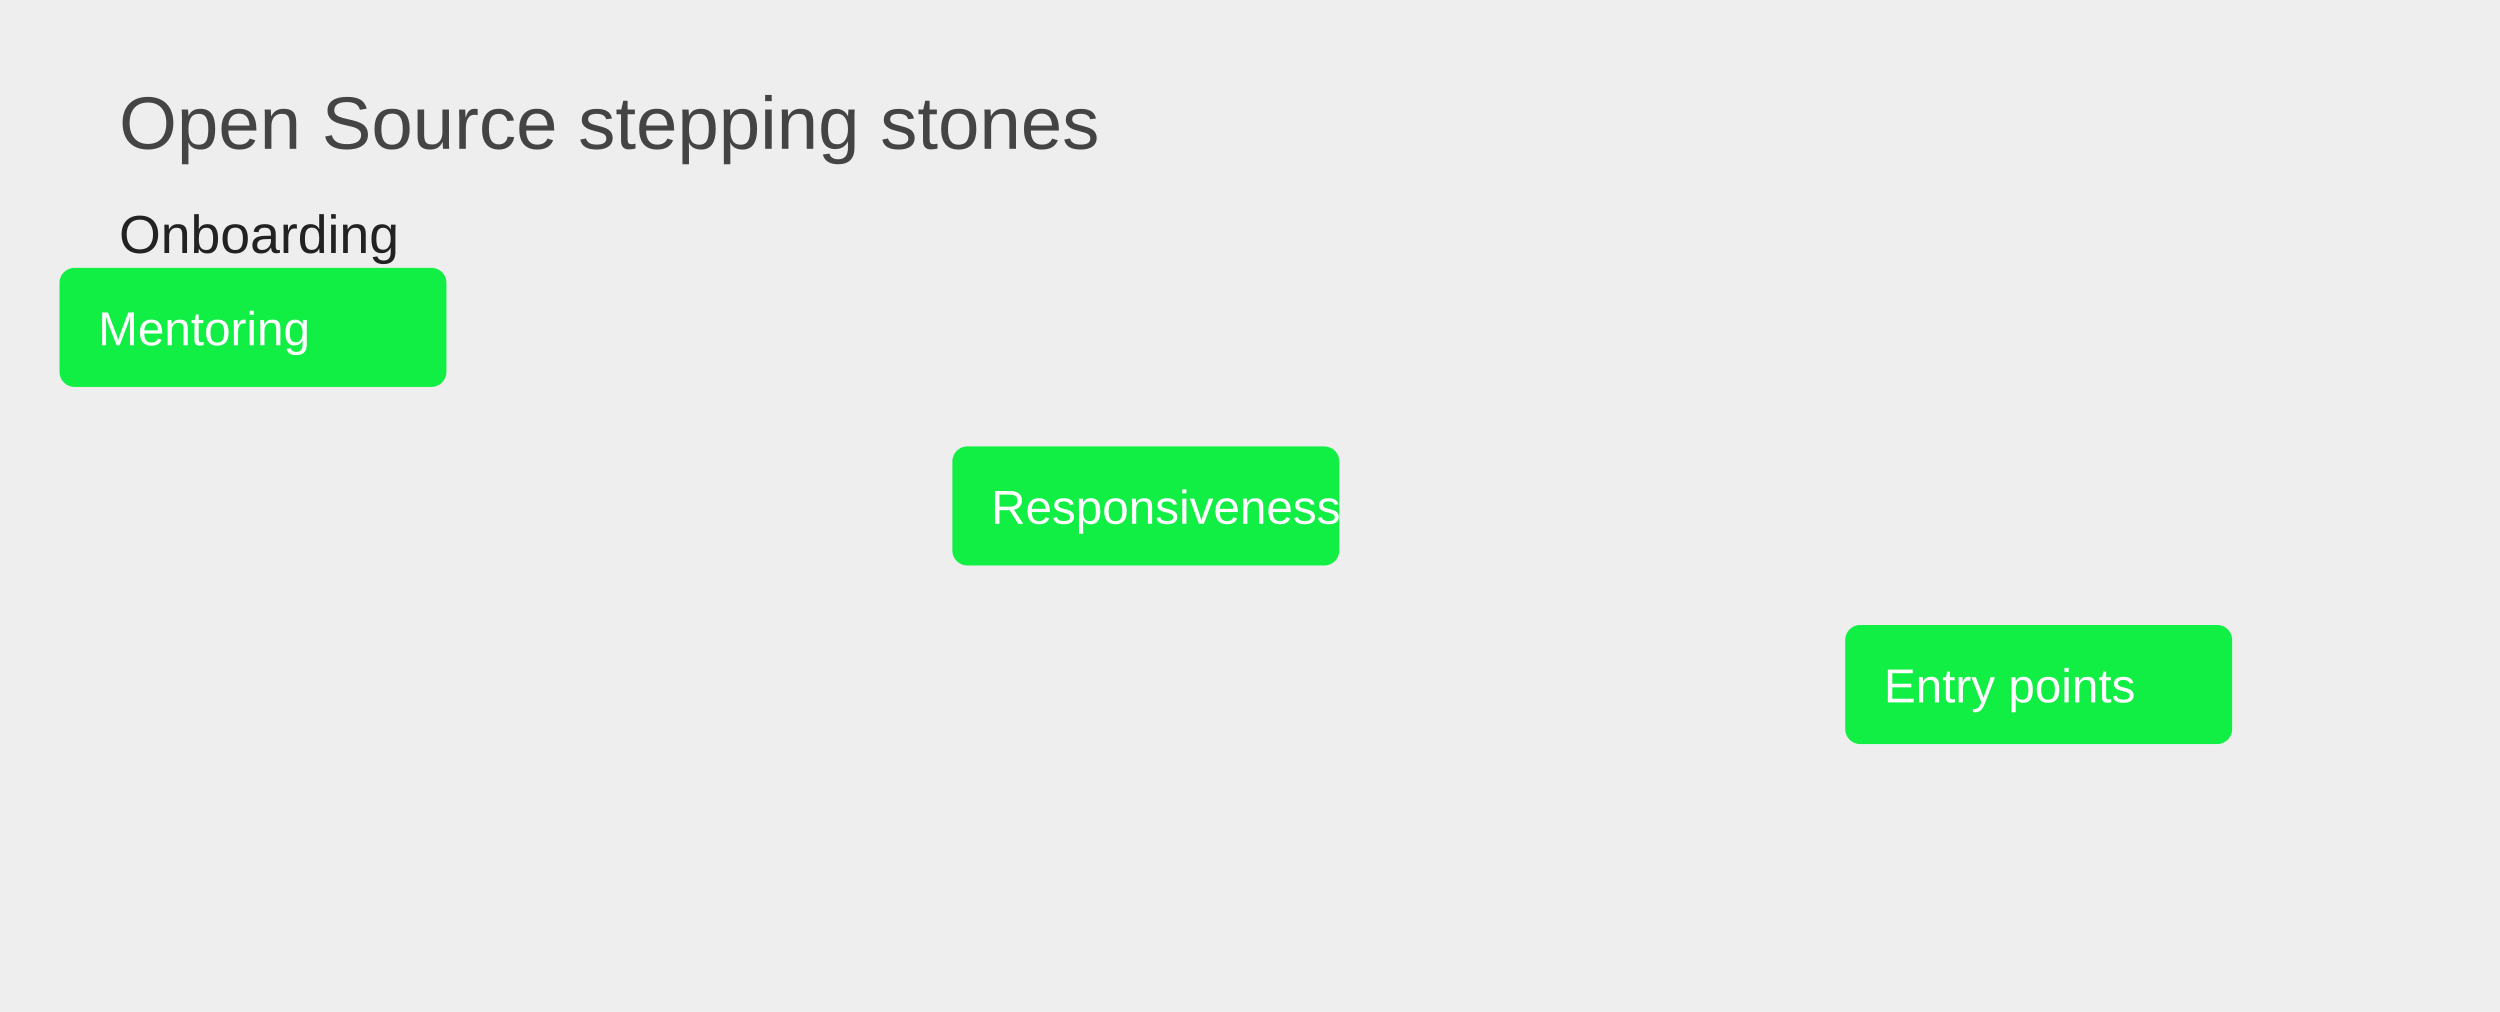
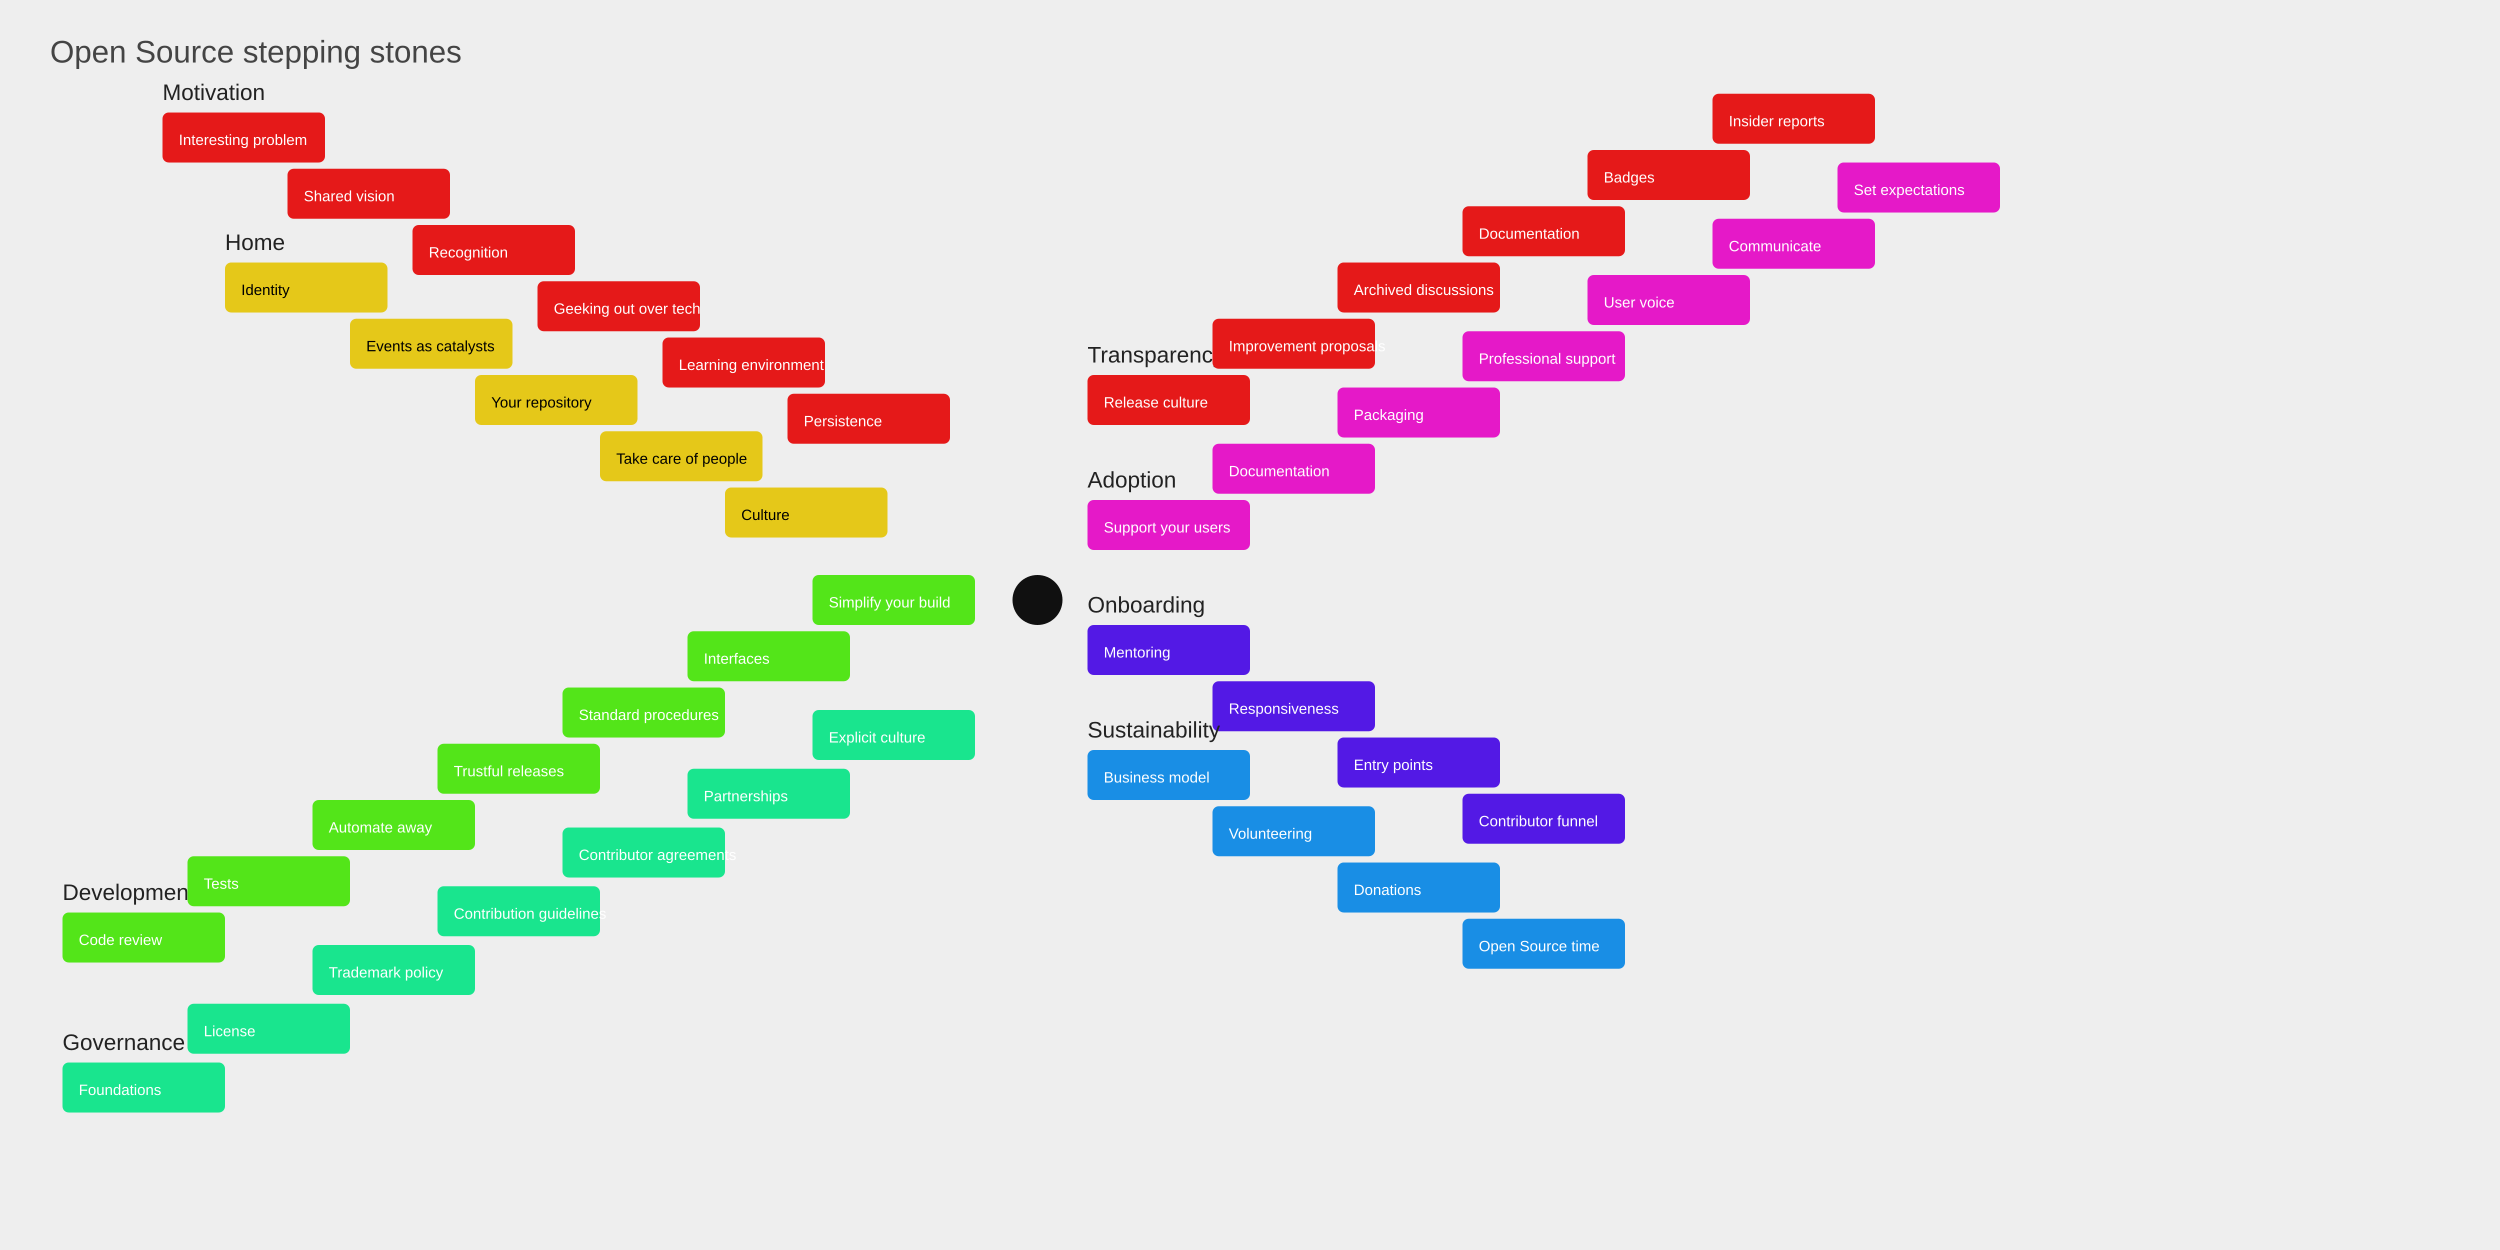
- <svg xmlns="http://www.w3.org/2000/svg" width="840" height="340">
-   <rect x="0" y="0" width="840" height="340" fill="#eee" />
+ <svg xmlns="http://www.w3.org/2000/svg" width="2000" height="1000">
+   <rect x="0" y="0" width="2000" height="1000" fill="#eee" />
  <g font-size="25" font-family="arial" fill="#444">
    <text x="40" y="50">
      Open Source stepping stones
    </text>
  </g>
-   <g font-size="18" font-family="arial" fill="#222">
-     <text x="40" y="85">
+   <circle cx="830" cy="480" r="20" fill="#101010" />
+   <g font-size="18" font-family="arial" fill="#222">
+     <text x="130" y="80">
+       Motivation
+     </text>
+   </g>
+   <rect x="130" y="90" width="130" height="40" fill="#e51919" rx="5" />
+   <g font-size="12" font-family="arial" fill="white">
+     <text x="143" y="116">
+       Interesting problem
+     </text>
+   </g>
+   <rect x="230" y="135" width="130" height="40" fill="#e51919" rx="5" />
+   <g font-size="12" font-family="arial" fill="white">
+     <text x="243" y="161">
+       Shared vision
+     </text>
+   </g>
+   <rect x="330" y="180" width="130" height="40" fill="#e51919" rx="5" />
+   <g font-size="12" font-family="arial" fill="white">
+     <text x="343" y="206">
+       Recognition
+     </text>
+   </g>
+   <rect x="430" y="225" width="130" height="40" fill="#e51919" rx="5" />
+   <g font-size="12" font-family="arial" fill="white">
+     <text x="443" y="251">
+       Geeking out over tech
+     </text>
+   </g>
+   <rect x="530" y="270" width="130" height="40" fill="#e51919" rx="5" />
+   <g font-size="12" font-family="arial" fill="white">
+     <text x="543" y="296">
+       Learning environment
+     </text>
+   </g>
+   <rect x="630" y="315" width="130" height="40" fill="#e51919" rx="5" />
+   <g font-size="12" font-family="arial" fill="white">
+     <text x="643" y="341">
+       Persistence
+     </text>
+   </g>
+   <g font-size="18" font-family="arial" fill="#222">
+     <text x="180" y="200">
+       Home
+     </text>
+   </g>
+   <rect x="180" y="210" width="130" height="40" fill="#e5c819" rx="5" />
+   <g font-size="12" font-family="arial" fill="black">
+     <text x="193" y="236">
+       Identity
+     </text>
+   </g>
+   <rect x="280" y="255" width="130" height="40" fill="#e5c819" rx="5" />
+   <g font-size="12" font-family="arial" fill="black">
+     <text x="293" y="281">
+       Events as catalysts
+     </text>
+   </g>
+   <rect x="380" y="300" width="130" height="40" fill="#e5c819" rx="5" />
+   <g font-size="12" font-family="arial" fill="black">
+     <text x="393" y="326">
+       Your repository
+     </text>
+   </g>
+   <rect x="480" y="345" width="130" height="40" fill="#e5c819" rx="5" />
+   <g font-size="12" font-family="arial" fill="black">
+     <text x="493" y="371">
+       Take care of people
+     </text>
+   </g>
+   <rect x="580" y="390" width="130" height="40" fill="#e5c819" rx="5" />
+   <g font-size="12" font-family="arial" fill="black">
+     <text x="593" y="416">
+       Culture
+     </text>
+   </g>
+   <g font-size="18" font-family="arial" fill="#222">
+     <text x="50" y="720">
+       Development
+     </text>
+   </g>
+   <rect x="50" y="730" width="130" height="40" fill="#53e519" rx="5" />
+   <g font-size="12" font-family="arial" fill="white">
+     <text x="63" y="756">
+       Code review
+     </text>
+   </g>
+   <rect x="150" y="685" width="130" height="40" fill="#53e519" rx="5" />
+   <g font-size="12" font-family="arial" fill="white">
+     <text x="163" y="711">
+       Tests
+     </text>
+   </g>
+   <rect x="250" y="640" width="130" height="40" fill="#53e519" rx="5" />
+   <g font-size="12" font-family="arial" fill="white">
+     <text x="263" y="666">
+       Automate away
+     </text>
+   </g>
+   <rect x="350" y="595" width="130" height="40" fill="#53e519" rx="5" />
+   <g font-size="12" font-family="arial" fill="white">
+     <text x="363" y="621">
+       Trustful releases
+     </text>
+   </g>
+   <rect x="450" y="550" width="130" height="40" fill="#53e519" rx="5" />
+   <g font-size="12" font-family="arial" fill="white">
+     <text x="463" y="576">
+       Standard procedures
+     </text>
+   </g>
+   <rect x="550" y="505" width="130" height="40" fill="#53e519" rx="5" />
+   <g font-size="12" font-family="arial" fill="white">
+     <text x="563" y="531">
+       Interfaces
+     </text>
+   </g>
+   <rect x="650" y="460" width="130" height="40" fill="#53e519" rx="5" />
+   <g font-size="12" font-family="arial" fill="white">
+     <text x="663" y="486">
+       Simplify your build
+     </text>
+   </g>
+   <g font-size="18" font-family="arial" fill="#222">
+     <text x="50" y="840">
+       Governance
+     </text>
+   </g>
+   <rect x="50" y="850" width="130" height="40" fill="#19e58e" rx="5" />
+   <g font-size="12" font-family="arial" fill="white">
+     <text x="63" y="876">
+       Foundations
+     </text>
+   </g>
+   <rect x="150" y="803" width="130" height="40" fill="#19e58e" rx="5" />
+   <g font-size="12" font-family="arial" fill="white">
+     <text x="163" y="829">
+       License
+     </text>
+   </g>
+   <rect x="250" y="756" width="130" height="40" fill="#19e58e" rx="5" />
+   <g font-size="12" font-family="arial" fill="white">
+     <text x="263" y="782">
+       Trademark policy
+     </text>
+   </g>
+   <rect x="350" y="709" width="130" height="40" fill="#19e58e" rx="5" />
+   <g font-size="12" font-family="arial" fill="white">
+     <text x="363" y="735">
+       Contribution guidelines
+     </text>
+   </g>
+   <rect x="450" y="662" width="130" height="40" fill="#19e58e" rx="5" />
+   <g font-size="12" font-family="arial" fill="white">
+     <text x="463" y="688">
+       Contributor agreements
+     </text>
+   </g>
+   <rect x="550" y="615" width="130" height="40" fill="#19e58e" rx="5" />
+   <g font-size="12" font-family="arial" fill="white">
+     <text x="563" y="641">
+       Partnerships
+     </text>
+   </g>
+   <rect x="650" y="568" width="130" height="40" fill="#19e58e" rx="5" />
+   <g font-size="12" font-family="arial" fill="white">
+     <text x="663" y="594">
+       Explicit culture
+     </text>
+   </g>
+   <g font-size="18" font-family="arial" fill="#222">
+     <text x="870" y="290">
+       Transparency
+     </text>
+   </g>
+   <rect x="870" y="300" width="130" height="40" fill="#e51919" rx="5" />
+   <g font-size="12" font-family="arial" fill="white">
+     <text x="883" y="326">
+       Release culture
+     </text>
+   </g>
+   <rect x="970" y="255" width="130" height="40" fill="#e51919" rx="5" />
+   <g font-size="12" font-family="arial" fill="white">
+     <text x="983" y="281">
+       Improvement proposals
+     </text>
+   </g>
+   <rect x="1070" y="210" width="130" height="40" fill="#e51919" rx="5" />
+   <g font-size="12" font-family="arial" fill="white">
+     <text x="1083" y="236">
+       Archived discussions
+     </text>
+   </g>
+   <rect x="1170" y="165" width="130" height="40" fill="#e51919" rx="5" />
+   <g font-size="12" font-family="arial" fill="white">
+     <text x="1183" y="191">
+       Documentation
+     </text>
+   </g>
+   <rect x="1270" y="120" width="130" height="40" fill="#e51919" rx="5" />
+   <g font-size="12" font-family="arial" fill="white">
+     <text x="1283" y="146">
+       Badges
+     </text>
+   </g>
+   <rect x="1370" y="75" width="130" height="40" fill="#e51919" rx="5" />
+   <g font-size="12" font-family="arial" fill="white">
+     <text x="1383" y="101">
+       Insider reports
+     </text>
+   </g>
+   <g font-size="18" font-family="arial" fill="#222">
+     <text x="870" y="390">
+       Adoption
+     </text>
+   </g>
+   <rect x="870" y="400" width="130" height="40" fill="#e519c8" rx="5" />
+   <g font-size="12" font-family="arial" fill="white">
+     <text x="883" y="426">
+       Support your users
+     </text>
+   </g>
+   <rect x="970" y="355" width="130" height="40" fill="#e519c8" rx="5" />
+   <g font-size="12" font-family="arial" fill="white">
+     <text x="983" y="381">
+       Documentation
+     </text>
+   </g>
+   <rect x="1070" y="310" width="130" height="40" fill="#e519c8" rx="5" />
+   <g font-size="12" font-family="arial" fill="white">
+     <text x="1083" y="336">
+       Packaging
+     </text>
+   </g>
+   <rect x="1170" y="265" width="130" height="40" fill="#e519c8" rx="5" />
+   <g font-size="12" font-family="arial" fill="white">
+     <text x="1183" y="291">
+       Professional support
+     </text>
+   </g>
+   <rect x="1270" y="220" width="130" height="40" fill="#e519c8" rx="5" />
+   <g font-size="12" font-family="arial" fill="white">
+     <text x="1283" y="246">
+       User voice
+     </text>
+   </g>
+   <rect x="1370" y="175" width="130" height="40" fill="#e519c8" rx="5" />
+   <g font-size="12" font-family="arial" fill="white">
+     <text x="1383" y="201">
+       Communicate
+     </text>
+   </g>
+   <rect x="1470" y="130" width="130" height="40" fill="#e519c8" rx="5" />
+   <g font-size="12" font-family="arial" fill="white">
+     <text x="1483" y="156">
+       Set expectations
+     </text>
+   </g>
+   <g font-size="18" font-family="arial" fill="#222">
+     <text x="870" y="490">
      Onboarding
    </text>
  </g>
-   <rect x="20" y="90" width="130" height="40" fill="#11ee44" rx="5" />
-   <g font-size="16" font-family="arial" fill="white">
-     <text x="33" y="116">
+   <rect x="870" y="500" width="130" height="40" fill="#5319e5" rx="5" />
+   <g font-size="12" font-family="arial" fill="white">
+     <text x="883" y="526">
      Mentoring
    </text>
  </g>
-   <rect x="320" y="150" width="130" height="40" fill="#11ee44" rx="5" />
-   <g font-size="16" font-family="arial" fill="white">
-     <text x="333" y="176">
+   <rect x="970" y="545" width="130" height="40" fill="#5319e5" rx="5" />
+   <g font-size="12" font-family="arial" fill="white">
+     <text x="983" y="571">
      Responsiveness
    </text>
  </g>
-   <rect x="620" y="210" width="130" height="40" fill="#11ee44" rx="5" />
-   <g font-size="16" font-family="arial" fill="white">
-     <text x="633" y="236">
+   <rect x="1070" y="590" width="130" height="40" fill="#5319e5" rx="5" />
+   <g font-size="12" font-family="arial" fill="white">
+     <text x="1083" y="616">
      Entry points
    </text>
  </g>
-   <rect x="920" y="270" width="130" height="40" fill="#11ee44" rx="5" />
-   <g font-size="16" font-family="arial" fill="white">
-     <text x="933" y="296">
+   <rect x="1170" y="635" width="130" height="40" fill="#5319e5" rx="5" />
+   <g font-size="12" font-family="arial" fill="white">
+     <text x="1183" y="661">
      Contributor funnel
    </text>
  </g>
+   <g font-size="18" font-family="arial" fill="#222">
+     <text x="870" y="590">
+       Sustainability
+     </text>
+   </g>
+   <rect x="870" y="600" width="130" height="40" fill="#198ee5" rx="5" />
+   <g font-size="12" font-family="arial" fill="white">
+     <text x="883" y="626">
+       Business model
+     </text>
+   </g>
+   <rect x="970" y="645" width="130" height="40" fill="#198ee5" rx="5" />
+   <g font-size="12" font-family="arial" fill="white">
+     <text x="983" y="671">
+       Volunteering
+     </text>
+   </g>
+   <rect x="1070" y="690" width="130" height="40" fill="#198ee5" rx="5" />
+   <g font-size="12" font-family="arial" fill="white">
+     <text x="1083" y="716">
+       Donations
+     </text>
+   </g>
+   <rect x="1170" y="735" width="130" height="40" fill="#198ee5" rx="5" />
+   <g font-size="12" font-family="arial" fill="white">
+     <text x="1183" y="761">
+       Open Source time
+     </text>
+   </g>
</svg>
